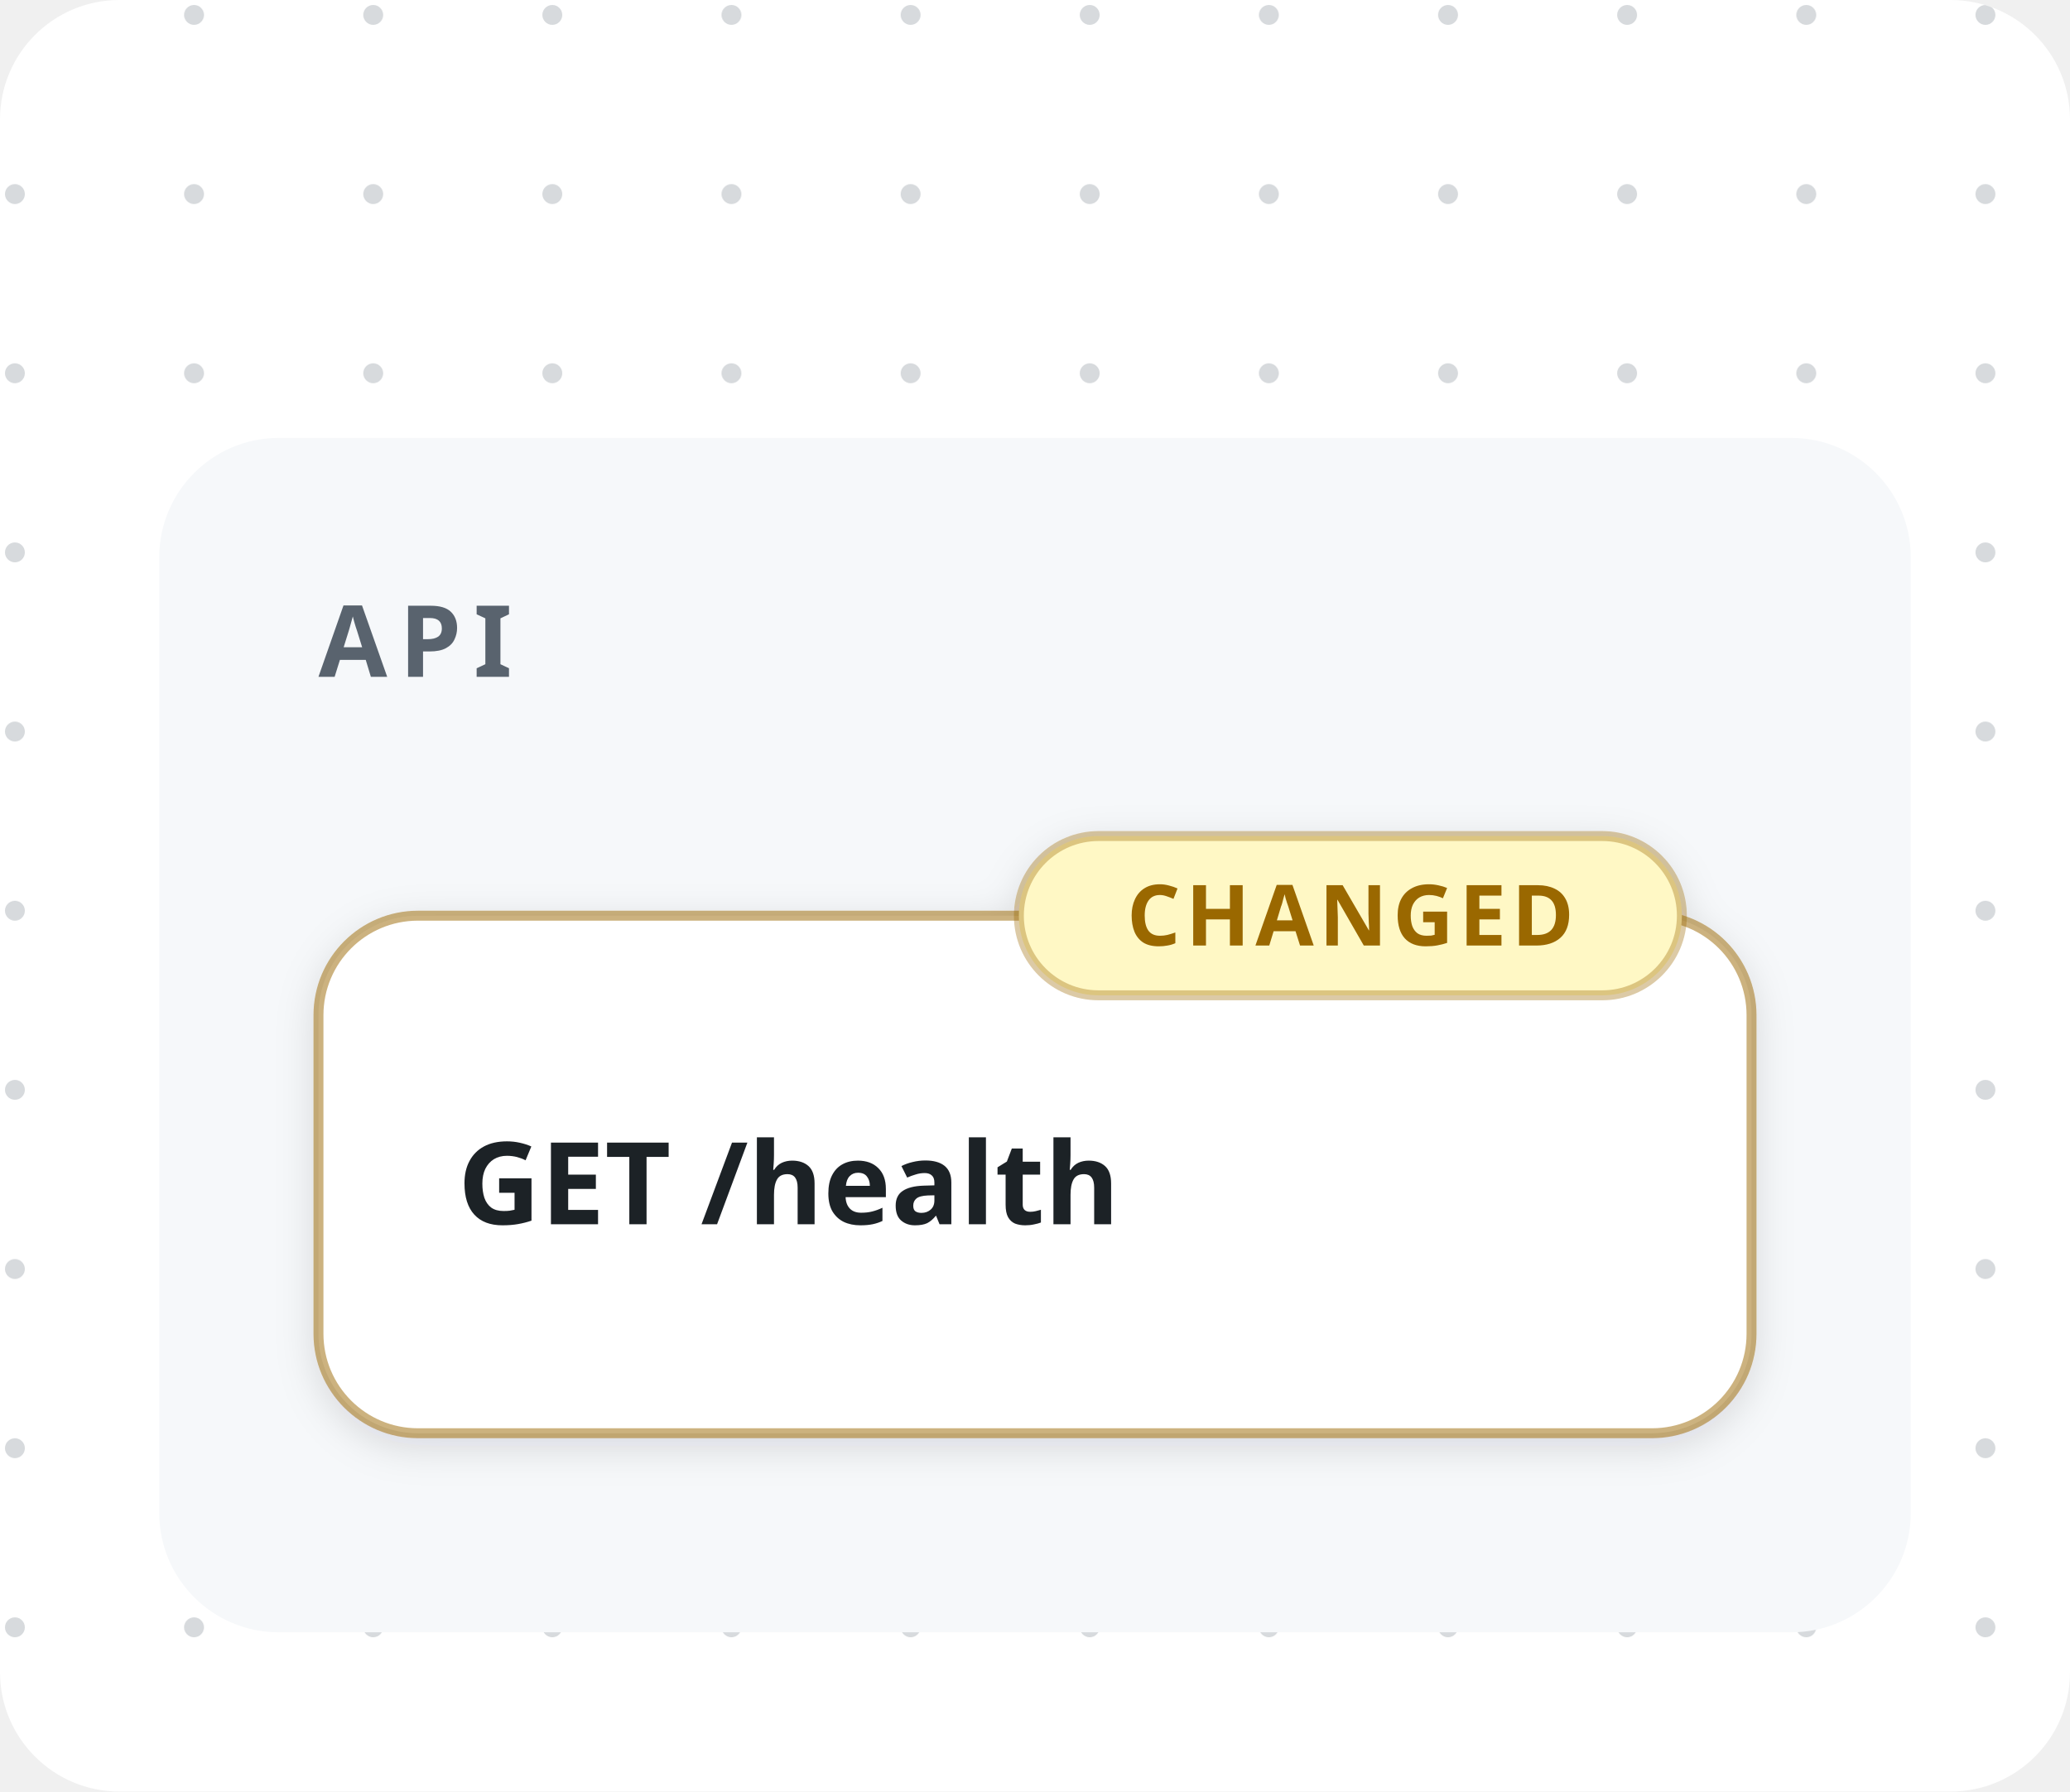
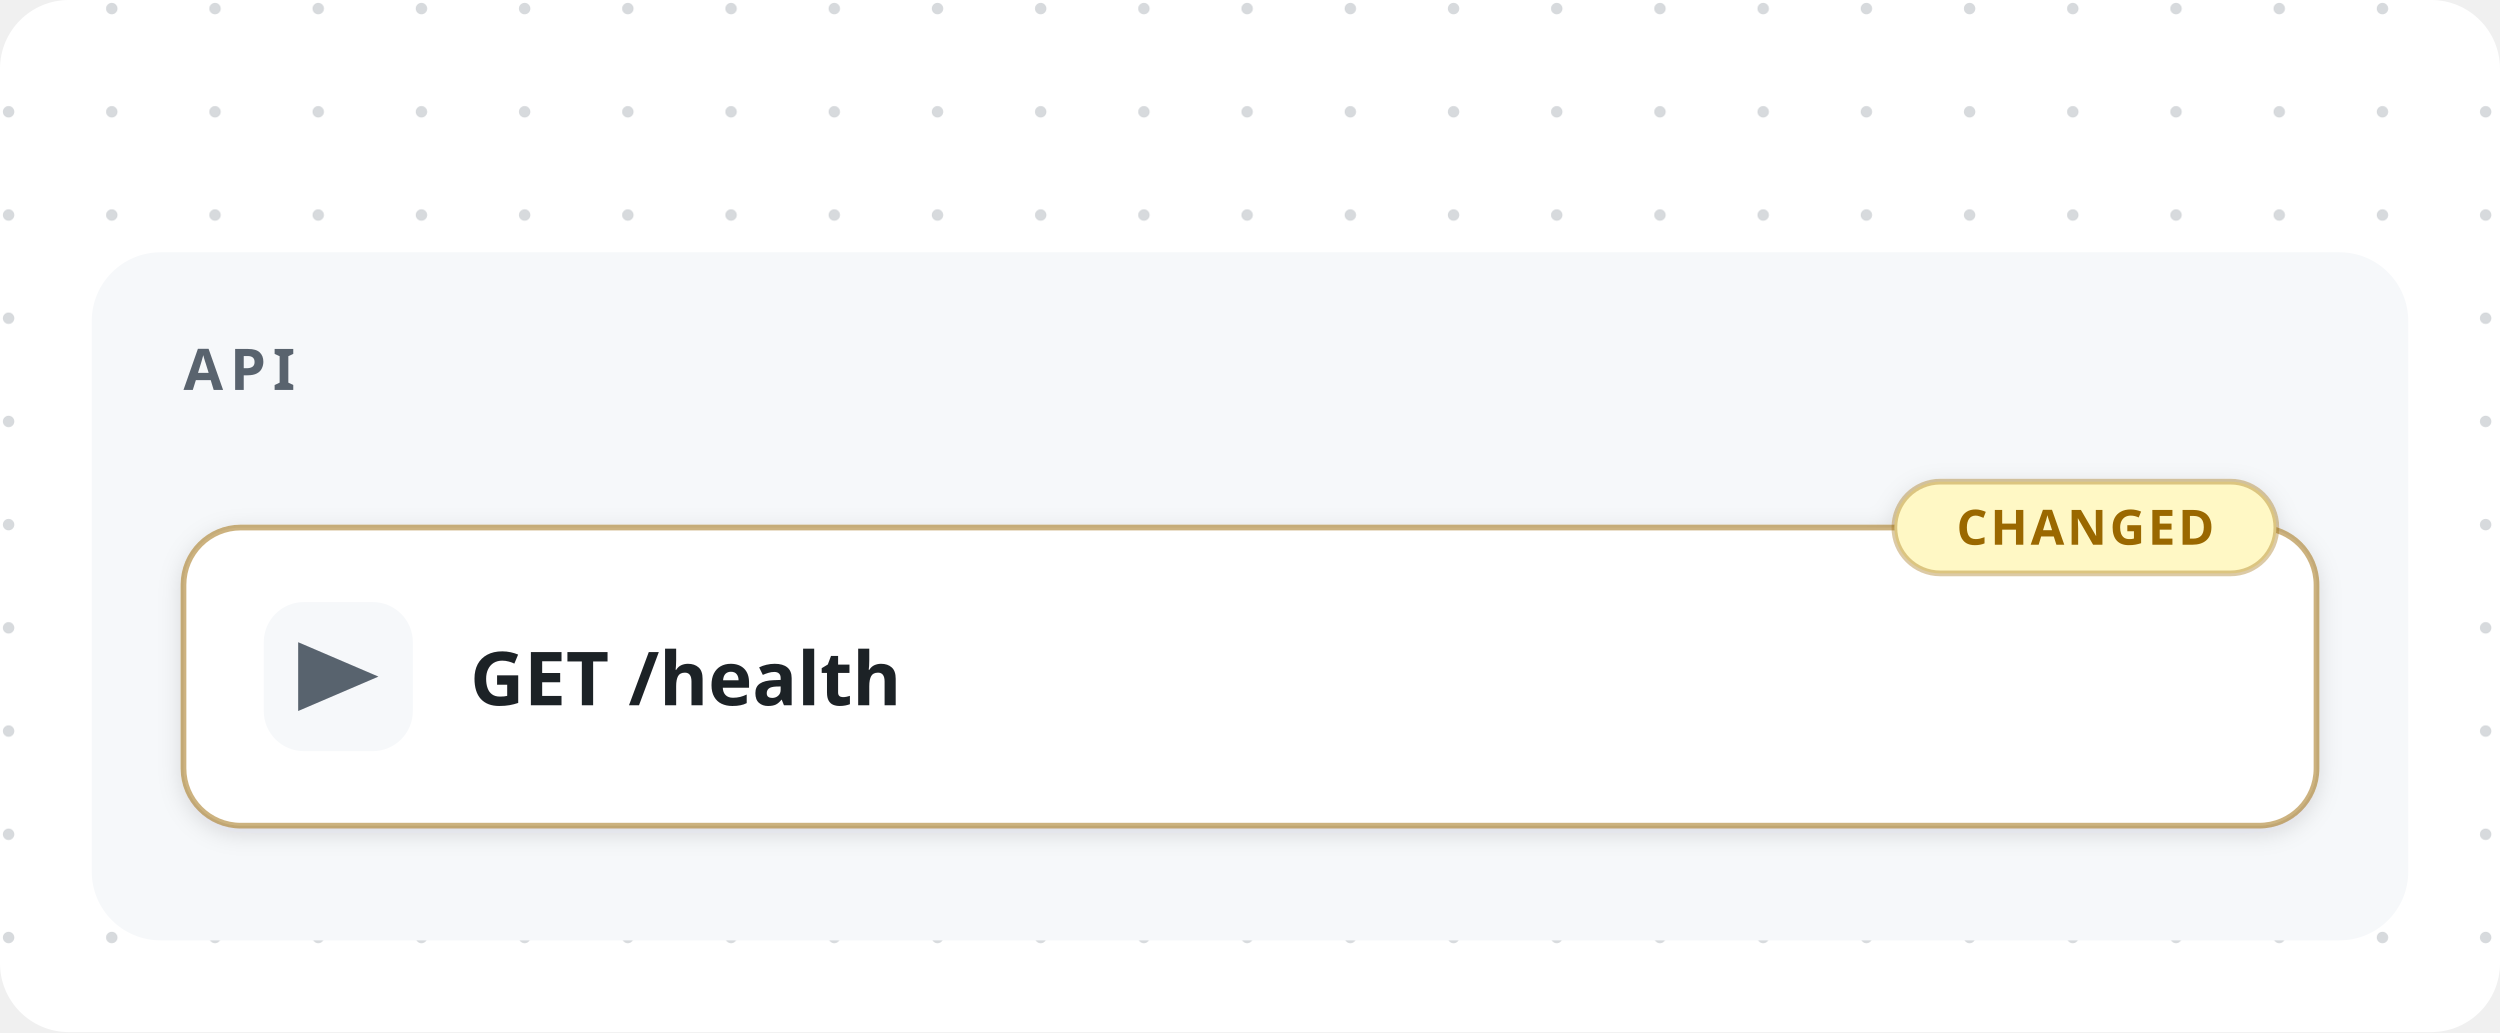
- <svg xmlns="http://www.w3.org/2000/svg" viewBox="0 0 208 180" width="208" height="180" role="img" aria-label="Touch the health check">
+ <svg xmlns="http://www.w3.org/2000/svg" viewBox="0 0 436 180" width="436" height="180" role="img" aria-label="Touch the health check">
  <style>text{font-family:-apple-system, BlinkMacSystemFont, "Segoe UI", "Noto Sans", Helvetica, Arial, sans-serif}.lanebox{fill:#f6f8fa}.lanelabel{font-size:10px;font-weight:700;letter-spacing:.12em;fill:#59636e}.card{fill:#ffffff;stroke:#d1d9e0;stroke-width:1}.card-added{stroke:#1a7f37;stroke-opacity:.55}.card-modified{stroke:#9a6700;stroke-opacity:.5}.ghost{opacity:.55}.ghost .card{stroke:#d1242f;stroke-dasharray:4 3;stroke-opacity:.6}.context{opacity:.82}.ntitle{font-weight:600;fill:#1f2328}.strike{text-decoration:line-through}.nsub{font-size:9.5px;fill:#59636e;font-family:ui-monospace, SFMono-Regular, "SF Mono", Menlo, Consolas, monospace}.chip{fill:#f6f8fa}.glyph{fill:#59636e}.glyph-stroke{stroke:#59636e;stroke-width:1.4;fill:none}.bdg text{font-size:8.5px;font-weight:700;letter-spacing:.06em}.bdg rect{stroke-width:1}.bdg-added rect{fill:#dafbe1;stroke:rgba(31,136,61,.4)}.bdg-added text{fill:#1a7f37}.bdg-modified rect{fill:#fff8c5;stroke:rgba(154,103,0,.35)}.bdg-modified text{fill:#9a6700}.bdg-removed rect{fill:#ffebe9;stroke:rgba(209,36,47,.35)}.bdg-removed text{fill:#d1242f}.bdg-neutral rect{fill:#f6f8fa;stroke:#d1d9e0}.bdg-neutral text{fill:#59636e}.edge{fill:none;stroke-width:1.5}.edge-added{stroke:#1a7f37}.edge-modified{stroke:#9a6700}.edge-removed{stroke:#d1242f;stroke-dasharray:5 4;opacity:.7}.edge-neutral{stroke:#8c959f}.hero{stroke-width:2.25}.faded{opacity:.45}.glow{fill:none;stroke-width:7;opacity:.14}.msg-self{font-size:11px;fill:#1f2328}.lpill{fill:#ffffff;stroke:#d8dee4;stroke-width:1}.ltext{font-size:9.5px;font-weight:600;fill:#59636e}.ltext-added{fill:#1a7f37}.ltext-modified{fill:#9a6700}.ltext-removed{fill:#d1242f}.cardsh{filter:drop-shadow(0 1px 2px rgba(31,35,40,.14))}.pcard{fill:#ffffff;stroke:#d1d9e0;stroke-width:1}.ptitle{font-size:12px;font-weight:600;fill:#1f2328;text-anchor:middle}.lifeline{stroke:#d1d9e0;stroke-width:1;stroke-dasharray:3 4}.actbar{fill:#dafbe1;stroke:rgba(31,136,61,.4)}.msg{fill:none;stroke-width:1.4}.msg-return{stroke-dasharray:4 3;opacity:.8}.msg-label{font-size:11px;fill:#1f2328;text-anchor:middle}.msg-strong{stroke-width:2}</style>
  <defs>
    <pattern id="dots" width="18" height="18" patternUnits="userSpaceOnUse">
      <circle cx="1.5" cy="1.5" r="1" fill="rgba(140,149,159,.35)" />
    </pattern>
    <marker id="mk-added" viewBox="0 0 10 10" refX="8" refY="5" markerWidth="6.5" markerHeight="6.5" orient="auto-start-reverse">
      <path d="M0,0 L10,5 L0,10 z" fill="#1a7f37" />
    </marker>
    <marker id="mk-modified" viewBox="0 0 10 10" refX="8" refY="5" markerWidth="6.5" markerHeight="6.5" orient="auto-start-reverse">
      <path d="M0,0 L10,5 L0,10 z" fill="#9a6700" />
    </marker>
    <marker id="mk-removed" viewBox="0 0 10 10" refX="8" refY="5" markerWidth="6.5" markerHeight="6.5" orient="auto-start-reverse">
      <path d="M0,0 L10,5 L0,10 z" fill="#d1242f" />
    </marker>
    <marker id="mk-neutral" viewBox="0 0 10 10" refX="8" refY="5" markerWidth="6.5" markerHeight="6.5" orient="auto-start-reverse">
      <path d="M0,0 L10,5 L0,10 z" fill="#8c959f" />
    </marker>
  </defs>
-   <rect x="0" y="0" width="208" height="180" rx="12" fill="#ffffff" />
-   <rect x="0" y="0" width="208" height="180" rx="12" fill="url(#dots)" />
+   <rect x="0" y="0" width="436" height="180" rx="12" fill="#ffffff" />
+   <rect x="0" y="0" width="436" height="180" rx="12" fill="url(#dots)" />
  <g>
-     <rect class="lanebox" x="16" y="44" width="176" height="120" rx="12" />
+     <rect class="lanebox" x="16" y="44" width="404" height="120" rx="12" />
    <text class="lanelabel" x="32" y="68">API</text>
  </g>
  <g />
  <g>
    <g class="cardsh">
-       <rect class="card card-modified" x="32" y="92" width="144" height="52" rx="10" />
-       <text class="ntitle" x="46" y="123" font-size="11.5">GET /health</text>
+       <rect class="card card-modified" x="32" y="92" width="372" height="52" rx="10" />
+       <rect class="chip" x="46" y="105" width="26" height="26" rx="7" />
+       <g>
+         <path class="glyph" d="M52,112 L66,118 L52,124 Z" />
+       </g>
+       <text class="ntitle" x="82" y="123" font-size="13">GET /health</text>
      <g class="bdg bdg-modified">
-         <rect x="102.38" y="84" width="66.62" height="16" rx="8" />
-         <text x="135.69" y="95" text-anchor="middle">CHANGED</text>
+         <rect x="330.38" y="84" width="66.62" height="16" rx="8" />
+         <text x="363.69" y="95" text-anchor="middle">CHANGED</text>
      </g>
    </g>
  </g>
  <g />
</svg>
